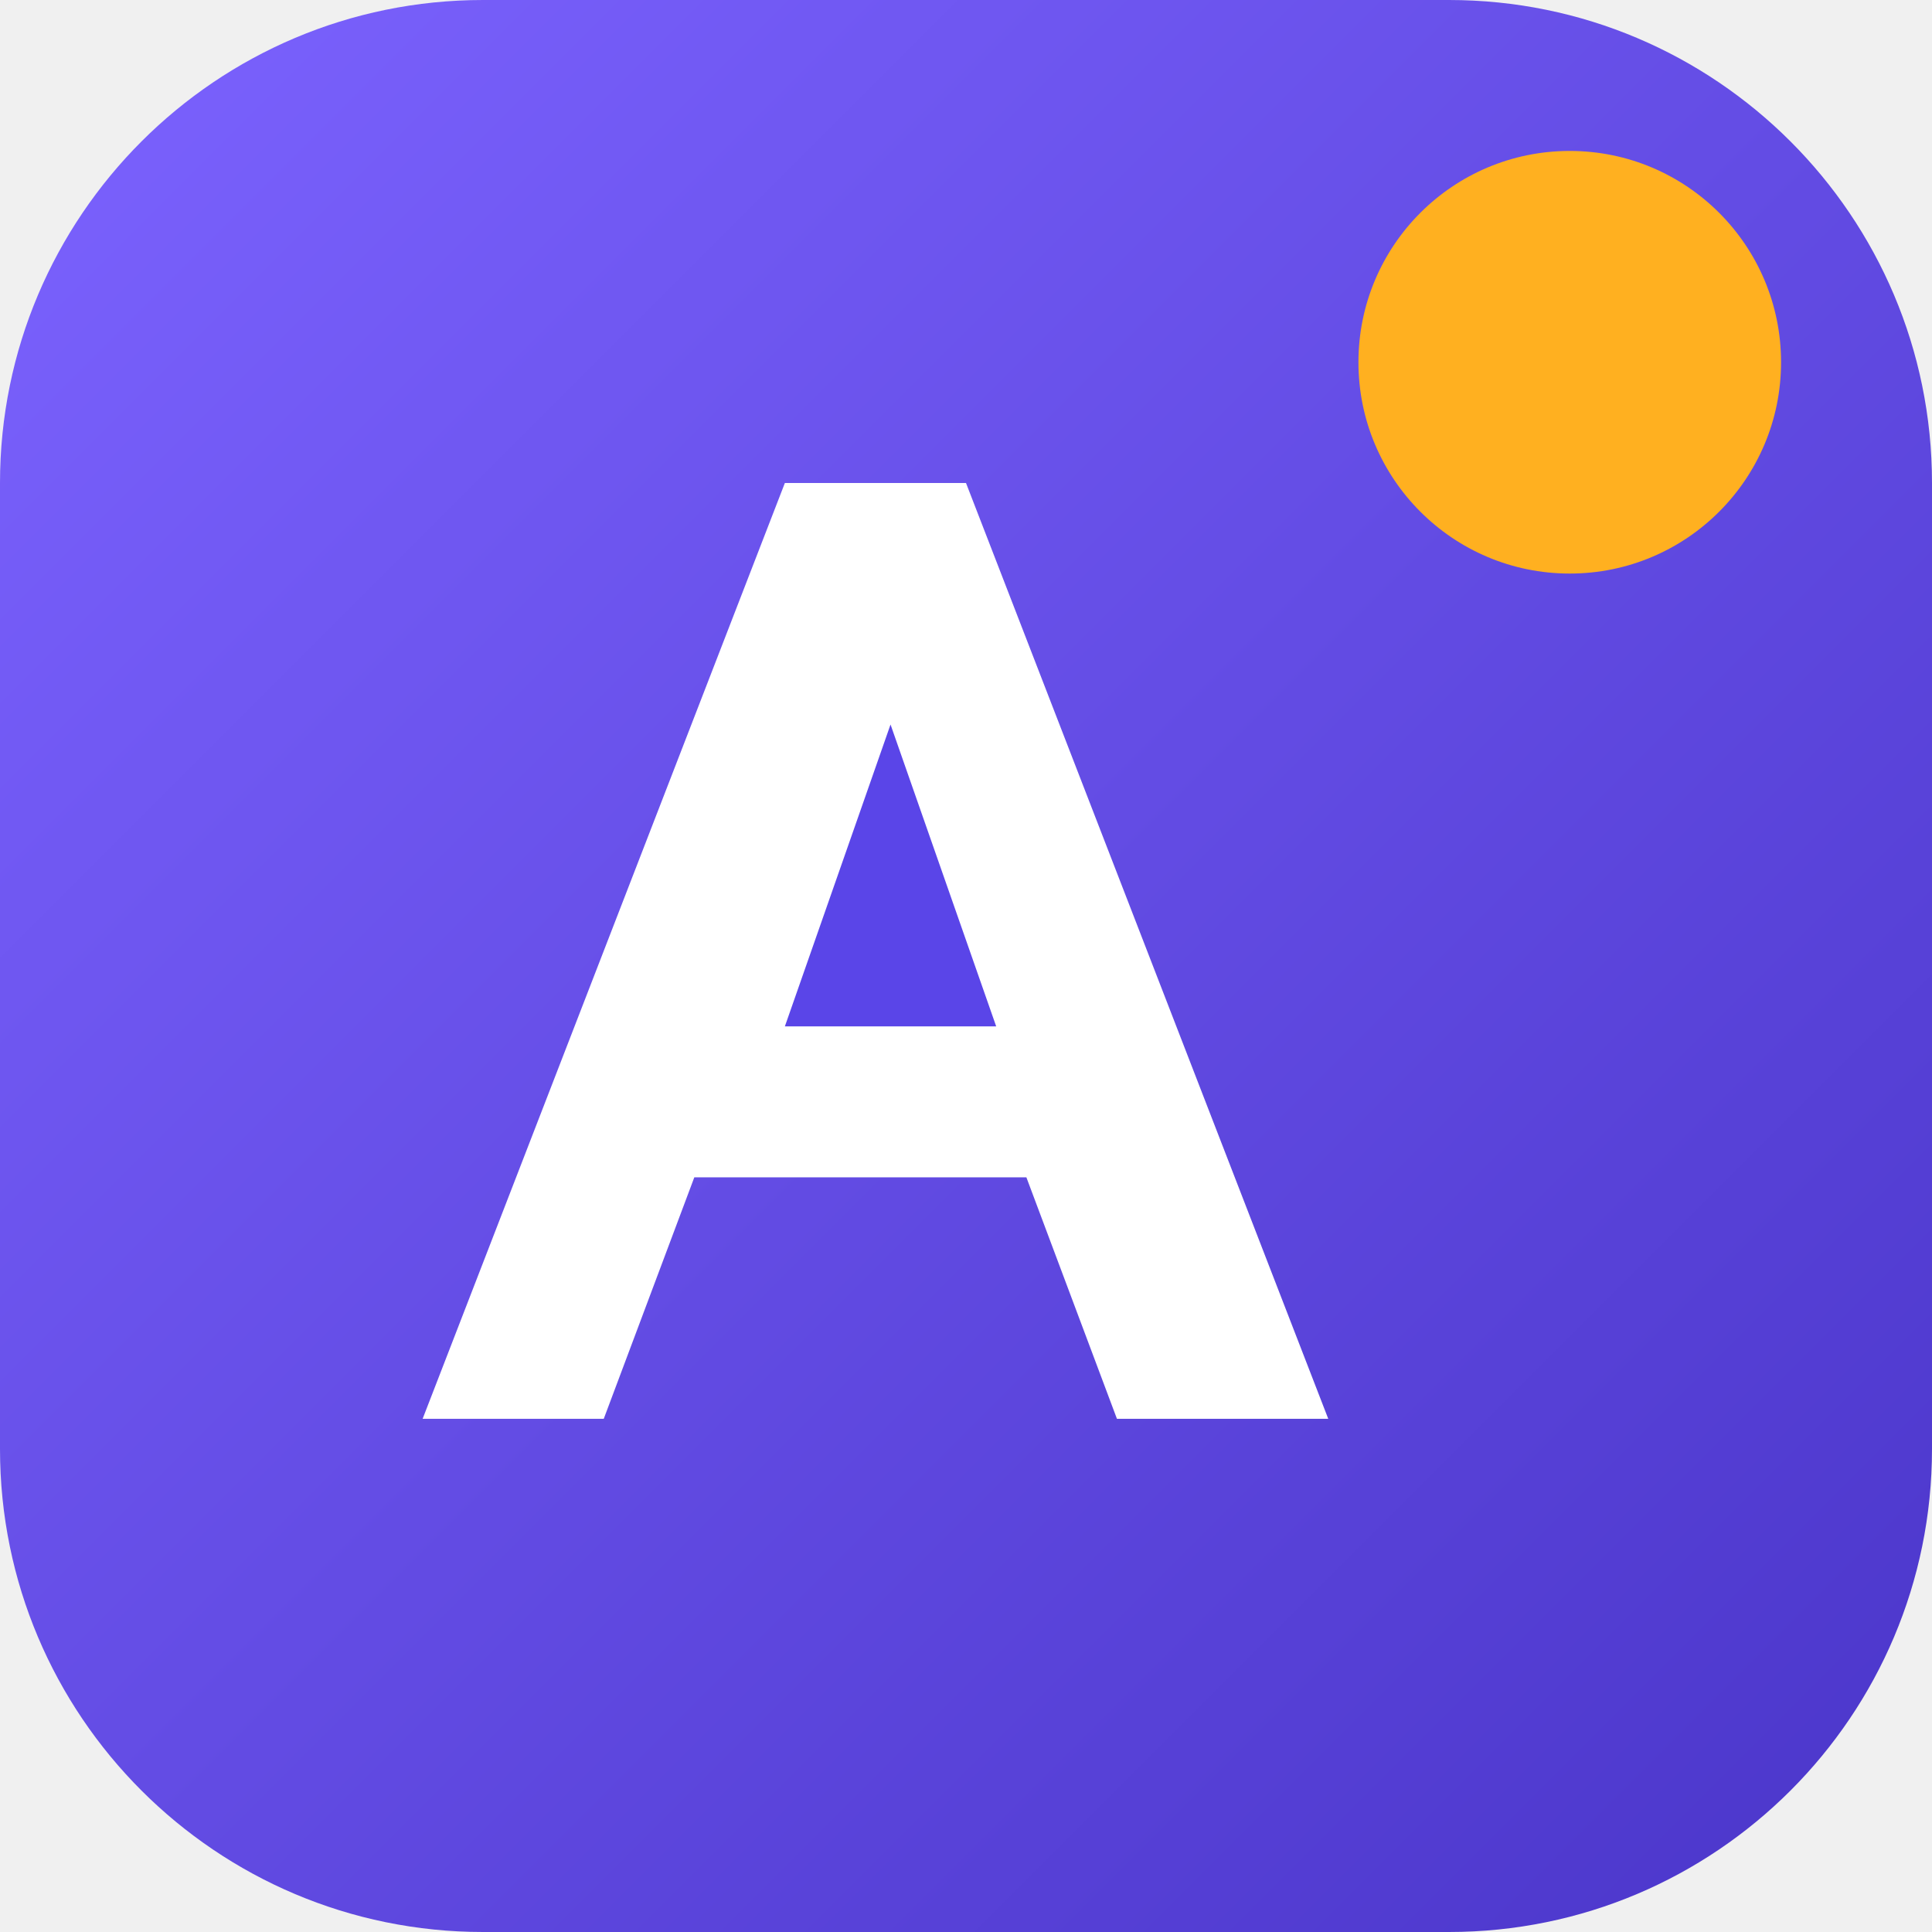
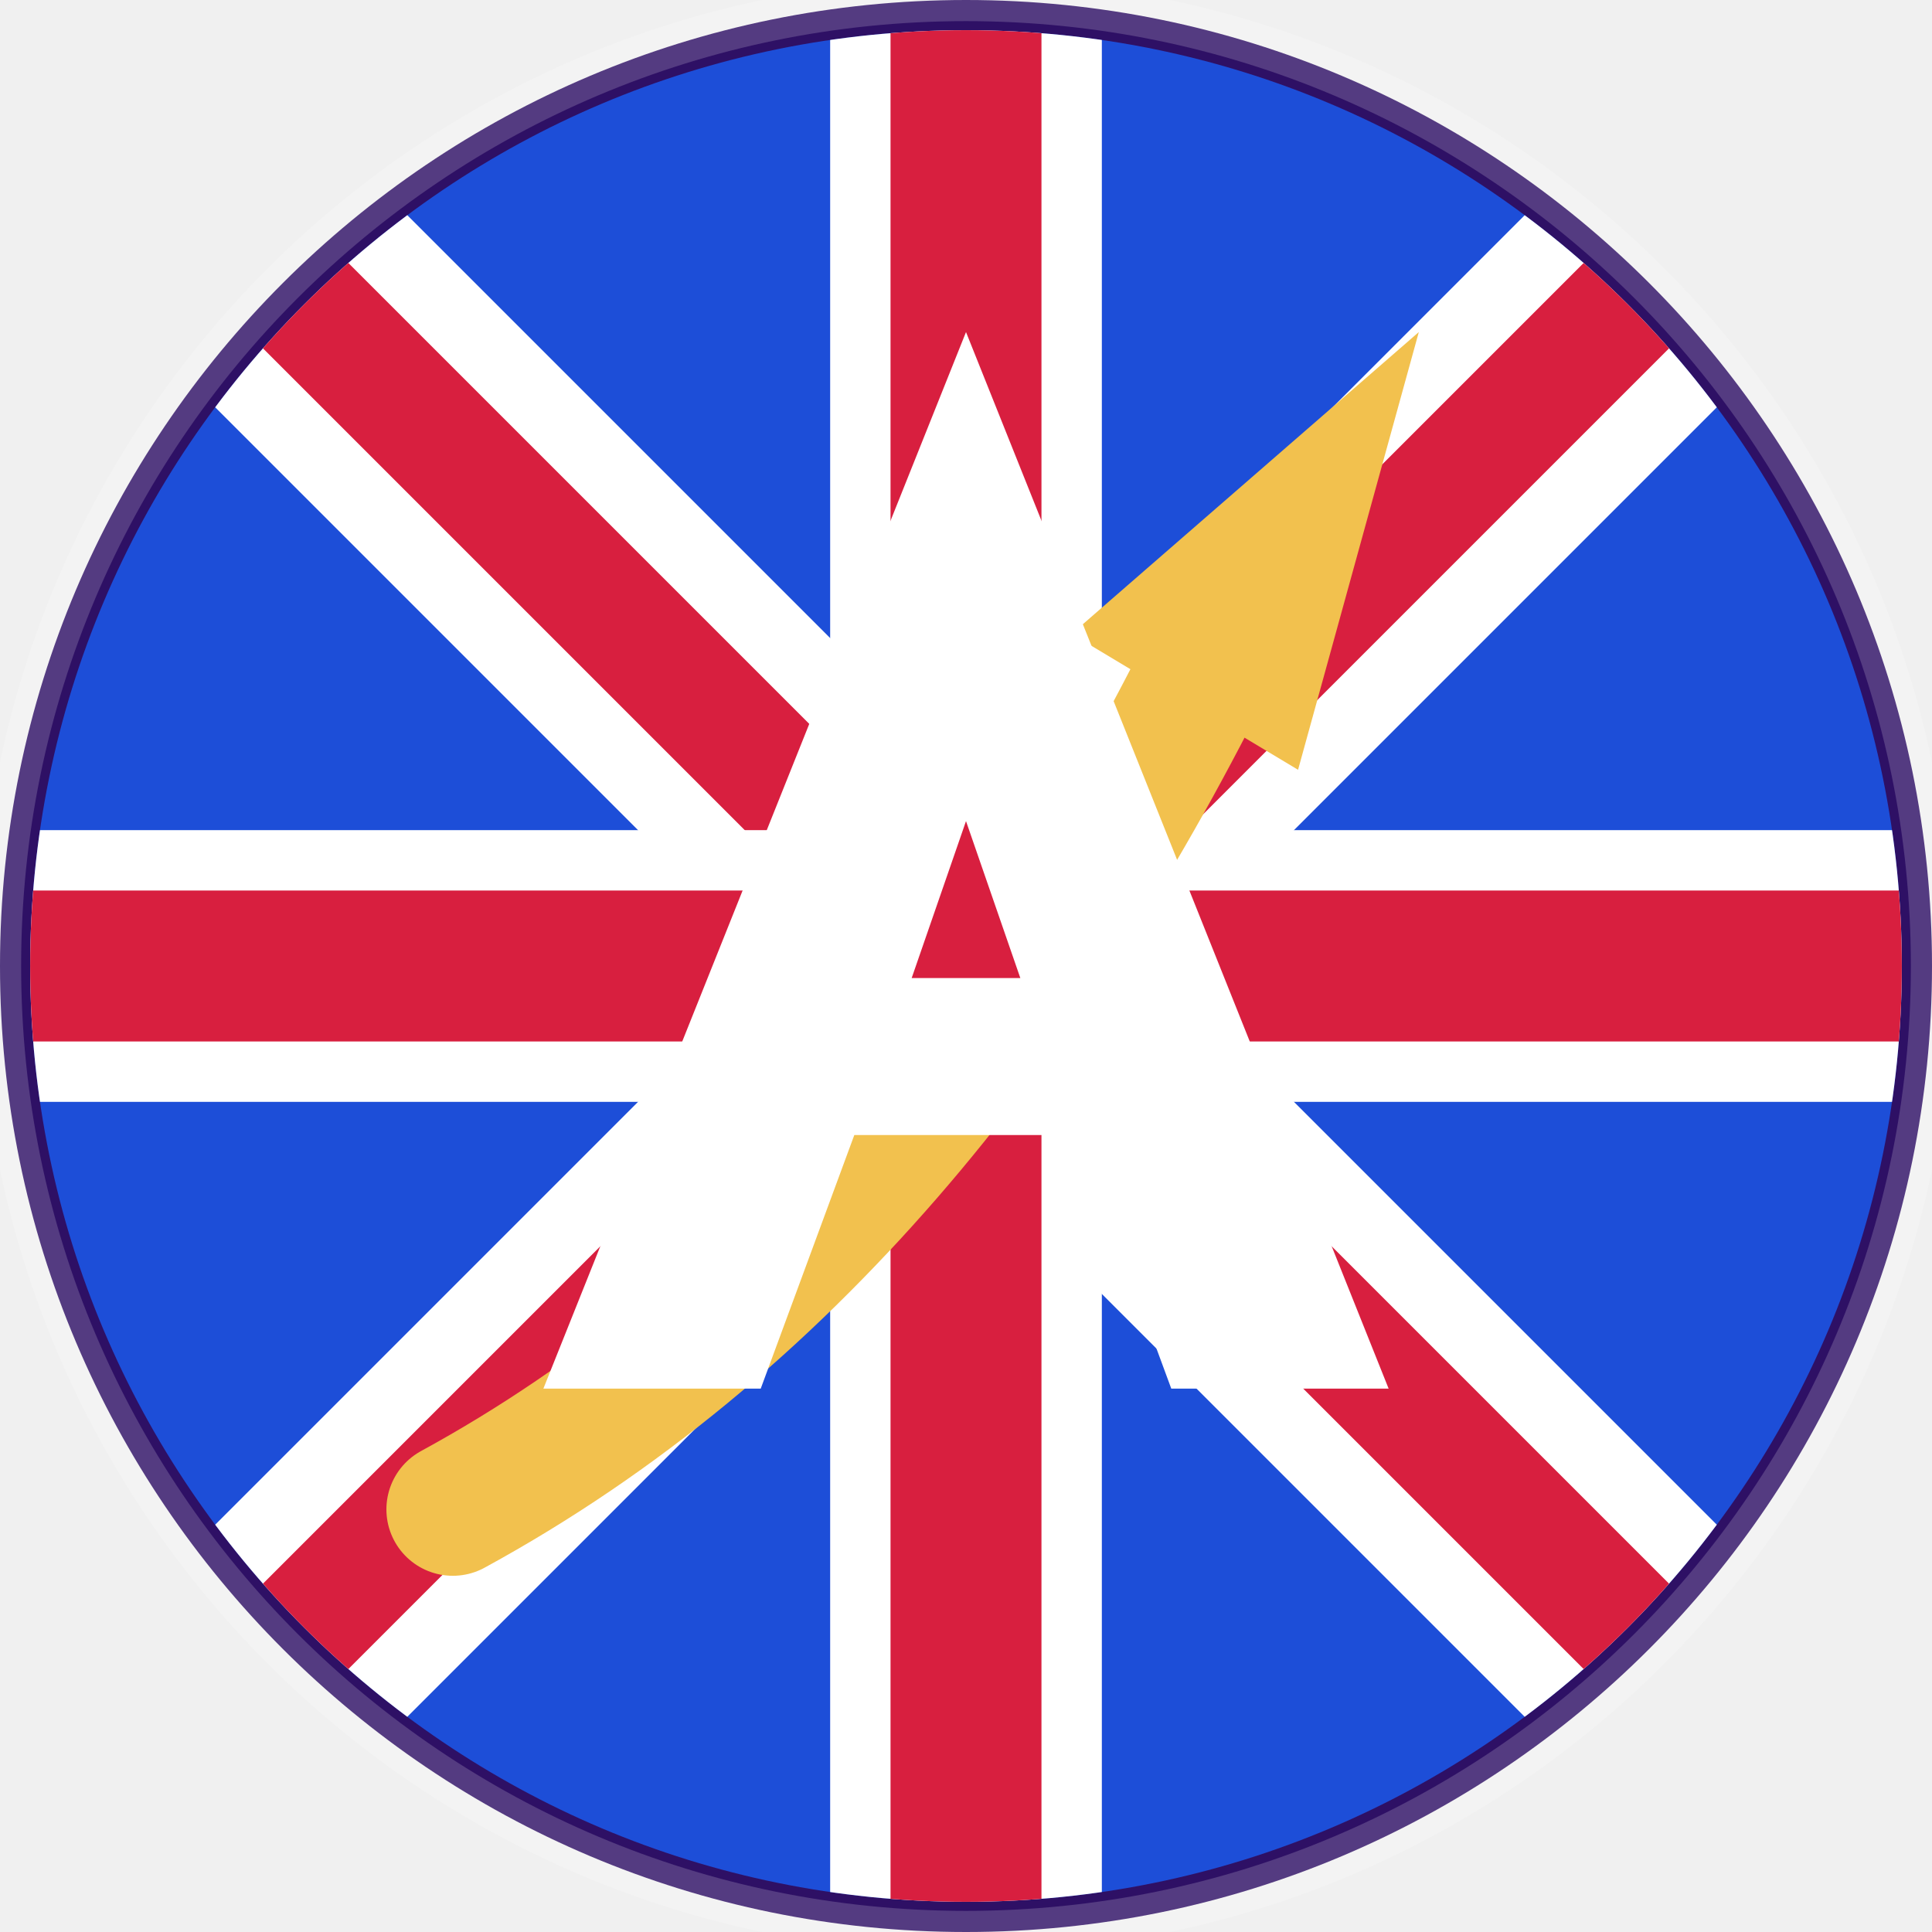
- <svg xmlns="http://www.w3.org/2000/svg" viewBox="0 0 64 64">
+ <svg xmlns="http://www.w3.org/2000/svg" viewBox="0 0 64 64" role="img" aria-label="ANGLO CLUB">
  <defs>
-     <linearGradient id="g" x1="0" y1="0" x2="1" y2="1">
-       <stop offset="0" stop-color="#7c63ff" />
-       <stop offset="1" stop-color="#4a35c9" />
-     </linearGradient>
+     <clipPath id="fav-disc">
+       <circle cx="32" cy="32" r="31" />
+     </clipPath>
  </defs>
-   <rect width="64" height="64" rx="16" fill="url(#g)" />
-   <circle cx="52" cy="12" r="7" fill="#ffb020" />
-   <path d="M14 47 L26 16 h6 l12 31 h-7 l-3-8 h-11 l-3 8z" fill="#fff" />
-   <path d="M26 34 h7 l-3.5-10z" fill="#5a45e8" />
+   <circle cx="32" cy="32" r="32" fill="#2e1065" />
+   <g clip-path="url(#fav-disc)">
+     <rect x="1" y="1" width="62" height="62" fill="#1d4ed8" />
+     <path d="M1 1 L63 63" stroke="#ffffff" stroke-width="9" />
+     <path d="M63 1 L1 63" stroke="#ffffff" stroke-width="9" />
+     <path d="M1 1 L63 63" stroke="#d81f3f" stroke-width="4" />
+     <path d="M63 1 L1 63" stroke="#d81f3f" stroke-width="4" />
+     <rect x="1" y="27.5" width="62" height="9" fill="#ffffff" />
+     <rect x="27.5" y="1" width="9" height="62" fill="#ffffff" />
+     <rect x="1" y="29.5" width="62" height="5" fill="#d81f3f" />
+     <rect x="29.5" y="1" width="5" height="62" fill="#d81f3f" />
+   </g>
+   <path d="M15 50 C26 44 34 34 40 22" fill="none" stroke="#f2c14e" stroke-width="4.4" stroke-linecap="round" />
+   <path d="M47 11 L35.5 21 L43 25.5 Z" fill="#f2c14e" />
+   <path d="M32 11 L46 46 H38.8 L35.7 37.6 H28.3 L25.2 46 H18 Z" fill="#ffffff" />
+   <path d="M30.2 32.4 H33.8 L32 27.2 Z" fill="#d81f3f" />
+   <circle cx="32" cy="32" r="32" fill="none" stroke="#ffffff" stroke-opacity="0.18" stroke-width="1.4" />
</svg>
